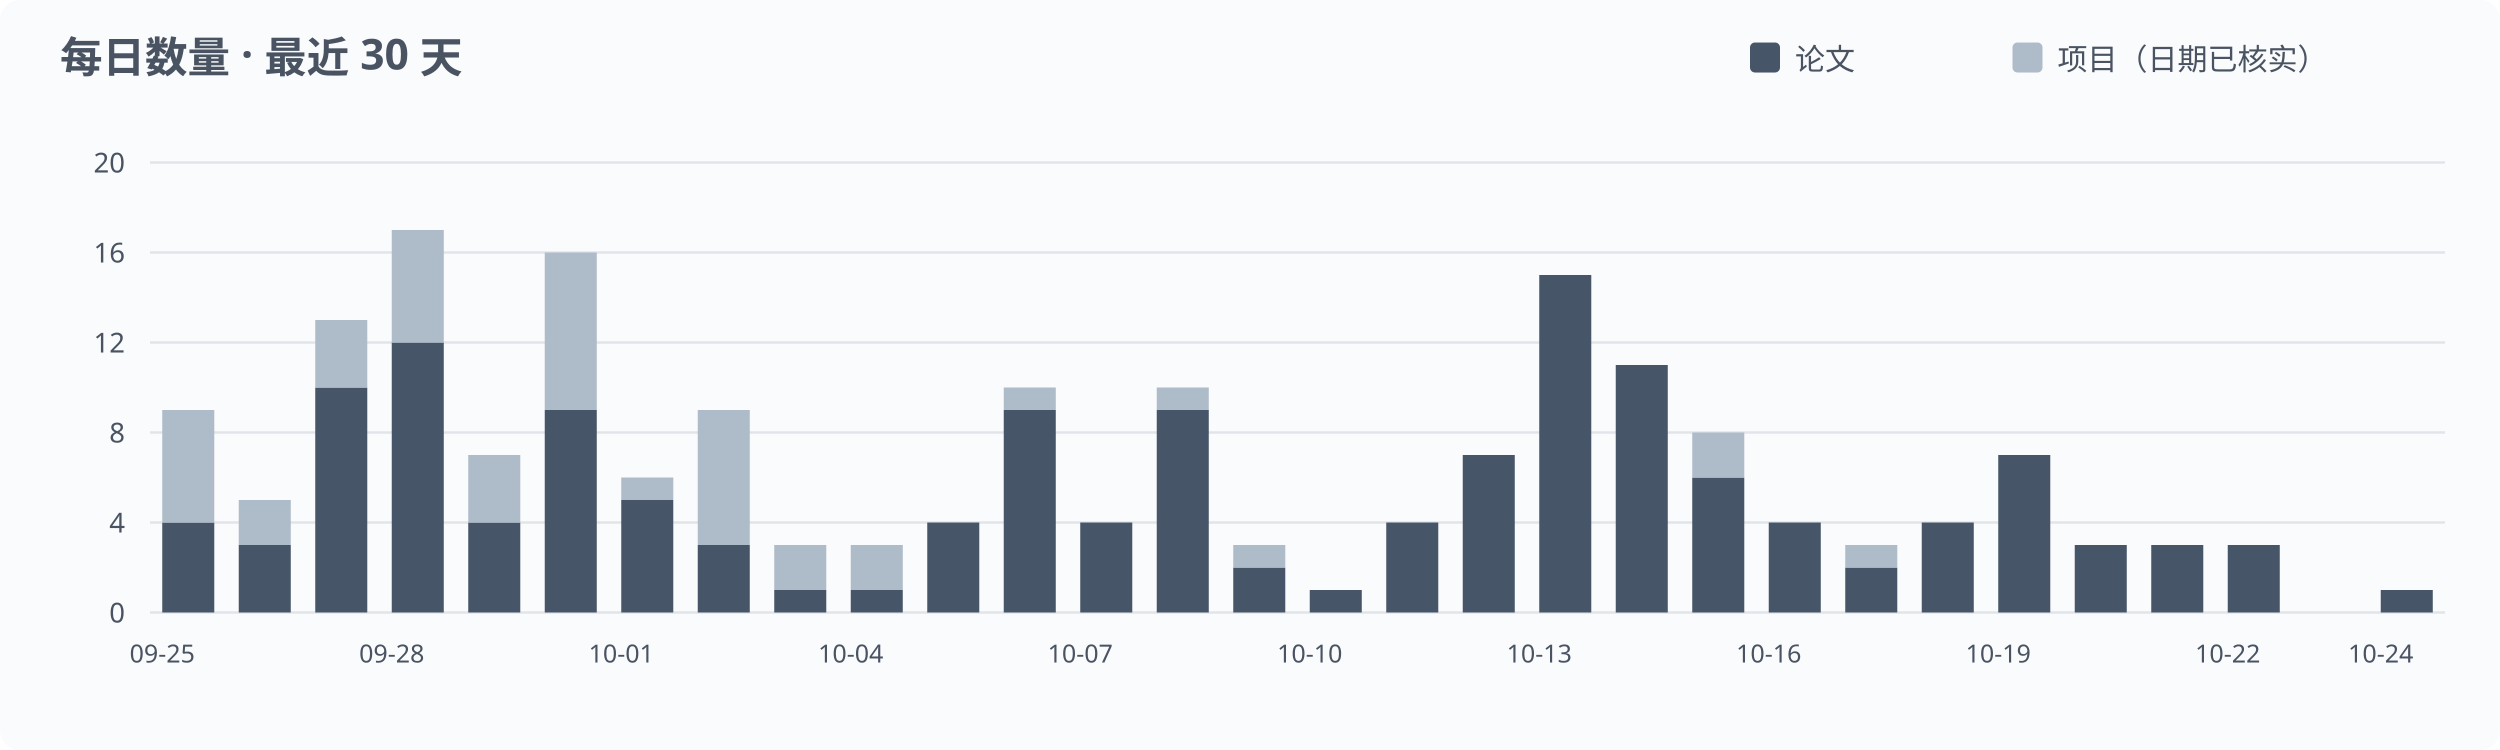
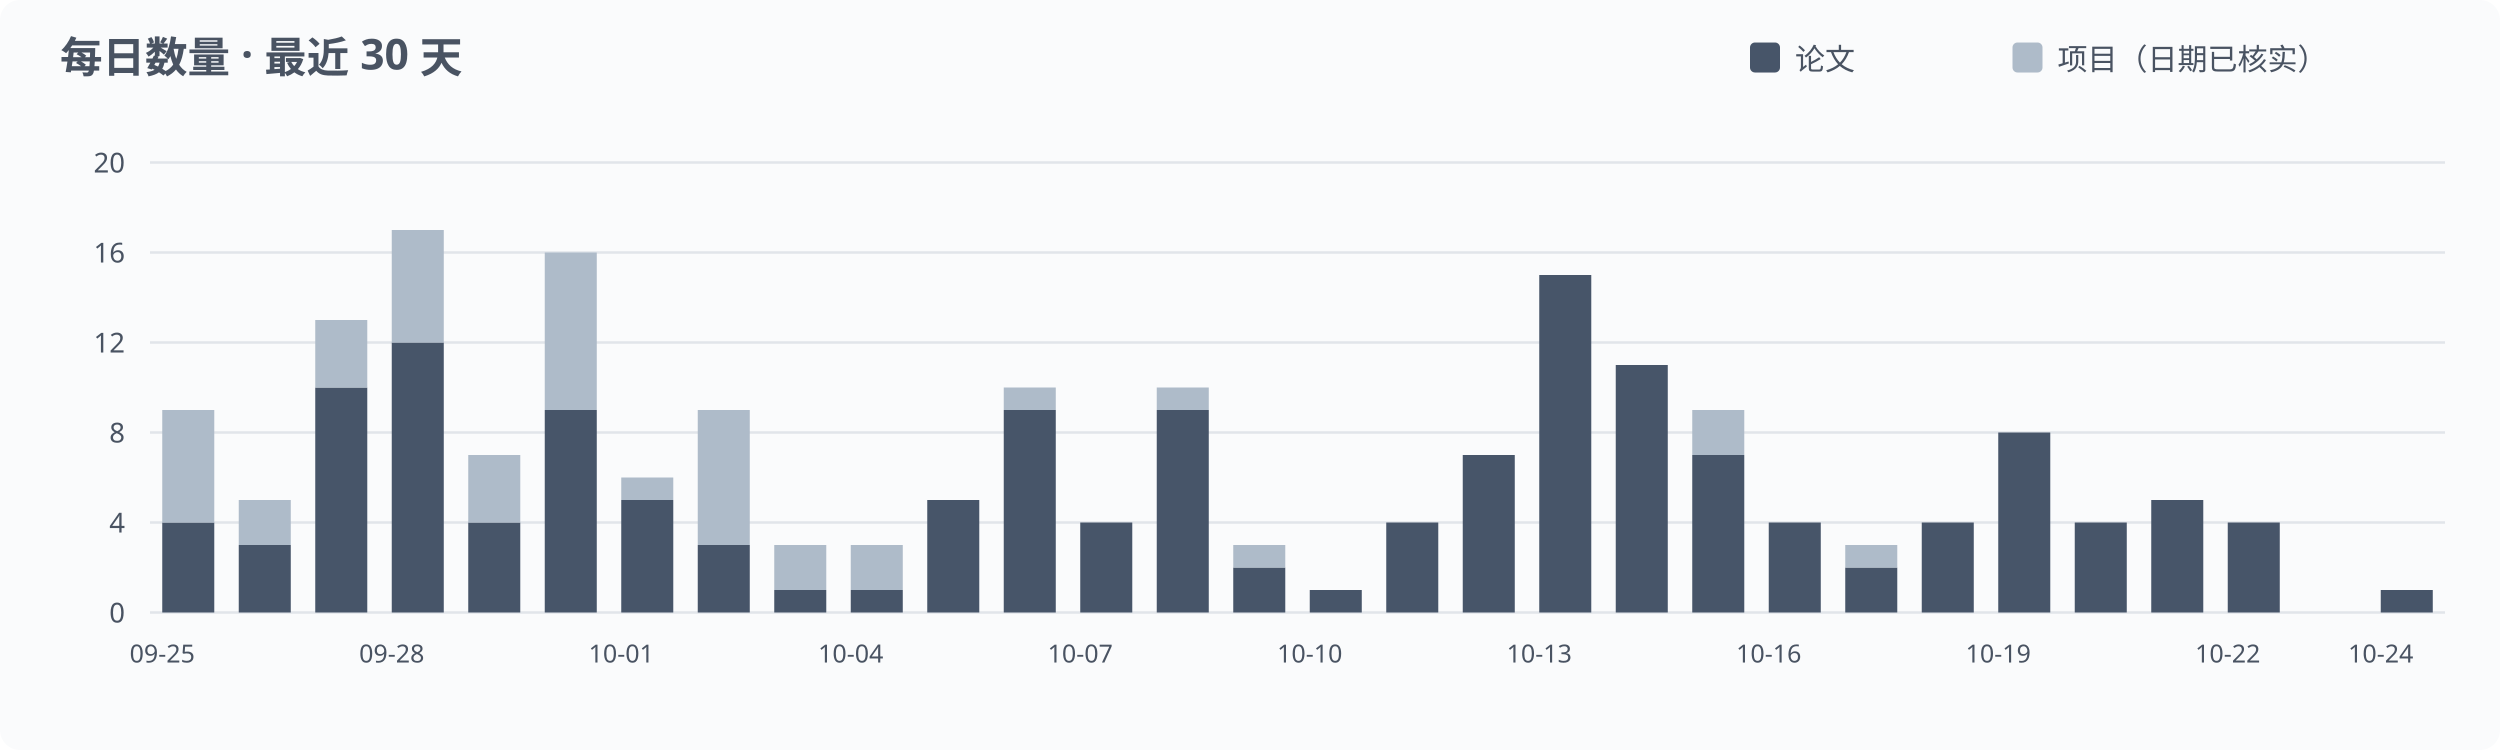
<svg xmlns="http://www.w3.org/2000/svg" width="1000" height="300" viewBox="0 0 1000 300" role="img" aria-labelledby="title desc">
  <rect width="100%" height="100%" rx="8" fill="#fafbfc" />
  <g font-family="system-ui,sans-serif" fill="#495362">
    <text x="24" y="29" font-size="17" font-weight="600">每日数量 · 最近 30 天</text>
    <rect x="700" y="17" width="12" height="12" rx="2" fill="#475569" />
    <text x="718" y="28" font-size="12">论文</text>
    <rect x="805" y="17" width="12" height="12" rx="2" fill="#aebbc9" />
    <text x="823" y="28" font-size="12">项目（日期已核实）</text>
    <path d="M60 245.0H978" stroke="#e1e5ea" />
    <text x="50" y="249.0" text-anchor="end" font-size="11">0</text>
    <path d="M60 209.0H978" stroke="#e1e5ea" />
    <text x="50" y="213.0" text-anchor="end" font-size="11">4</text>
    <path d="M60 173.0H978" stroke="#e1e5ea" />
    <text x="50" y="177.0" text-anchor="end" font-size="11">8</text>
    <path d="M60 137.0H978" stroke="#e1e5ea" />
    <text x="50" y="141.0" text-anchor="end" font-size="11">12</text>
    <path d="M60 101.0H978" stroke="#e1e5ea" />
    <text x="50" y="105.0" text-anchor="end" font-size="11">16</text>
    <path d="M60 65.0H978" stroke="#e1e5ea" />
    <text x="50" y="69.0" text-anchor="end" font-size="11">20</text>
    <rect x="64.90" y="209.00" width="20.81" height="36.00" fill="#475569" />
    <rect x="64.90" y="164.00" width="20.81" height="45.00" fill="#aebbc9" />
    <text x="64.90" y="265" text-anchor="middle" font-size="10">09-25</text>
    <rect x="95.50" y="218.00" width="20.81" height="27.00" fill="#475569" />
    <rect x="95.50" y="200.00" width="20.81" height="18.00" fill="#aebbc9" />
    <rect x="126.10" y="155.00" width="20.81" height="90.00" fill="#475569" />
    <rect x="126.10" y="128.00" width="20.81" height="27.00" fill="#aebbc9" />
    <rect x="156.70" y="137.00" width="20.81" height="108.00" fill="#475569" />
    <rect x="156.70" y="92.00" width="20.81" height="45.00" fill="#aebbc9" />
    <text x="156.70" y="265" text-anchor="middle" font-size="10">09-28</text>
    <rect x="187.30" y="209.00" width="20.81" height="36.00" fill="#475569" />
    <rect x="187.30" y="182.00" width="20.81" height="27.00" fill="#aebbc9" />
    <rect x="217.90" y="164.00" width="20.81" height="81.00" fill="#475569" />
    <rect x="217.90" y="101.00" width="20.81" height="63.00" fill="#aebbc9" />
    <rect x="248.50" y="200.00" width="20.81" height="45.00" fill="#475569" />
    <rect x="248.50" y="191.00" width="20.81" height="9.00" fill="#aebbc9" />
    <text x="248.50" y="265" text-anchor="middle" font-size="10">10-01</text>
    <rect x="279.10" y="218.00" width="20.81" height="27.00" fill="#475569" />
    <rect x="279.10" y="164.00" width="20.81" height="54.00" fill="#aebbc9" />
    <rect x="309.70" y="236.00" width="20.81" height="9.00" fill="#475569" />
    <rect x="309.70" y="218.00" width="20.81" height="18.00" fill="#aebbc9" />
    <rect x="340.30" y="236.00" width="20.81" height="9.00" fill="#475569" />
    <rect x="340.30" y="218.00" width="20.81" height="18.00" fill="#aebbc9" />
    <text x="340.30" y="265" text-anchor="middle" font-size="10">10-04</text>
-     <rect x="370.90" y="209.00" width="20.81" height="36.00" fill="#475569" />
-     <rect x="370.90" y="209.00" width="20.81" height="0.00" fill="#aebbc9" />
+     <rect x="370.90" y="200.00" width="20.81" height="45.00" fill="#475569" />
+     <rect x="370.90" y="200.00" width="20.81" height="0.00" fill="#aebbc9" />
    <rect x="401.50" y="164.00" width="20.81" height="81.00" fill="#475569" />
    <rect x="401.50" y="155.00" width="20.81" height="9.00" fill="#aebbc9" />
    <rect x="432.10" y="209.00" width="20.81" height="36.00" fill="#475569" />
    <rect x="432.10" y="209.00" width="20.81" height="0.00" fill="#aebbc9" />
    <text x="432.10" y="265" text-anchor="middle" font-size="10">10-07</text>
    <rect x="462.70" y="164.00" width="20.81" height="81.00" fill="#475569" />
    <rect x="462.70" y="155.00" width="20.81" height="9.00" fill="#aebbc9" />
    <rect x="493.30" y="227.00" width="20.81" height="18.00" fill="#475569" />
    <rect x="493.30" y="218.00" width="20.81" height="9.00" fill="#aebbc9" />
    <rect x="523.90" y="236.00" width="20.81" height="9.00" fill="#475569" />
    <rect x="523.90" y="236.00" width="20.81" height="0.00" fill="#aebbc9" />
    <text x="523.90" y="265" text-anchor="middle" font-size="10">10-10</text>
    <rect x="554.50" y="209.00" width="20.81" height="36.00" fill="#475569" />
    <rect x="554.50" y="209.00" width="20.81" height="0.00" fill="#aebbc9" />
    <rect x="585.10" y="182.00" width="20.81" height="63.00" fill="#475569" />
    <rect x="585.10" y="182.00" width="20.81" height="0.00" fill="#aebbc9" />
    <rect x="615.70" y="110.00" width="20.81" height="135.00" fill="#475569" />
    <rect x="615.70" y="110.00" width="20.81" height="0.00" fill="#aebbc9" />
    <text x="615.70" y="265" text-anchor="middle" font-size="10">10-13</text>
    <rect x="646.30" y="146.00" width="20.81" height="99.00" fill="#475569" />
    <rect x="646.30" y="146.00" width="20.81" height="0.00" fill="#aebbc9" />
-     <rect x="676.90" y="191.00" width="20.81" height="54.00" fill="#475569" />
-     <rect x="676.90" y="173.00" width="20.81" height="18.00" fill="#aebbc9" />
+     <rect x="676.90" y="182.00" width="20.81" height="63.00" fill="#475569" />
+     <rect x="676.90" y="164.00" width="20.81" height="18.00" fill="#aebbc9" />
    <rect x="707.50" y="209.00" width="20.81" height="36.00" fill="#475569" />
    <rect x="707.50" y="209.00" width="20.81" height="0.00" fill="#aebbc9" />
    <text x="707.50" y="265" text-anchor="middle" font-size="10">10-16</text>
    <rect x="738.10" y="227.00" width="20.81" height="18.00" fill="#475569" />
    <rect x="738.10" y="218.00" width="20.81" height="9.00" fill="#aebbc9" />
    <rect x="768.70" y="209.00" width="20.81" height="36.00" fill="#475569" />
    <rect x="768.70" y="209.00" width="20.81" height="0.00" fill="#aebbc9" />
-     <rect x="799.30" y="182.00" width="20.81" height="63.00" fill="#475569" />
-     <rect x="799.30" y="182.00" width="20.81" height="0.00" fill="#aebbc9" />
+     <rect x="799.30" y="173.00" width="20.81" height="72.00" fill="#475569" />
+     <rect x="799.30" y="173.00" width="20.81" height="0.00" fill="#aebbc9" />
    <text x="799.30" y="265" text-anchor="middle" font-size="10">10-19</text>
-     <rect x="829.90" y="218.00" width="20.81" height="27.00" fill="#475569" />
-     <rect x="829.90" y="218.00" width="20.81" height="0.00" fill="#aebbc9" />
-     <rect x="860.50" y="218.00" width="20.81" height="27.00" fill="#475569" />
-     <rect x="860.50" y="218.00" width="20.81" height="0.00" fill="#aebbc9" />
-     <rect x="891.10" y="218.00" width="20.81" height="27.00" fill="#475569" />
-     <rect x="891.10" y="218.00" width="20.81" height="0.00" fill="#aebbc9" />
+     <rect x="829.90" y="209.00" width="20.81" height="36.00" fill="#475569" />
+     <rect x="829.90" y="209.00" width="20.81" height="0.00" fill="#aebbc9" />
+     <rect x="860.50" y="200.00" width="20.81" height="45.00" fill="#475569" />
+     <rect x="860.50" y="200.00" width="20.81" height="0.00" fill="#aebbc9" />
+     <rect x="891.10" y="209.00" width="20.81" height="36.00" fill="#475569" />
+     <rect x="891.10" y="209.00" width="20.81" height="0.00" fill="#aebbc9" />
    <text x="891.10" y="265" text-anchor="middle" font-size="10">10-22</text>
    <rect x="921.70" y="245.00" width="20.81" height="0.00" fill="#475569" />
    <rect x="921.70" y="245.00" width="20.81" height="0.00" fill="#aebbc9" />
    <rect x="952.30" y="236.00" width="20.81" height="9.00" fill="#475569" />
    <rect x="952.30" y="236.00" width="20.81" height="0.00" fill="#aebbc9" />
    <text x="952.30" y="265" text-anchor="middle" font-size="10">10-24</text>
  </g>
</svg>
